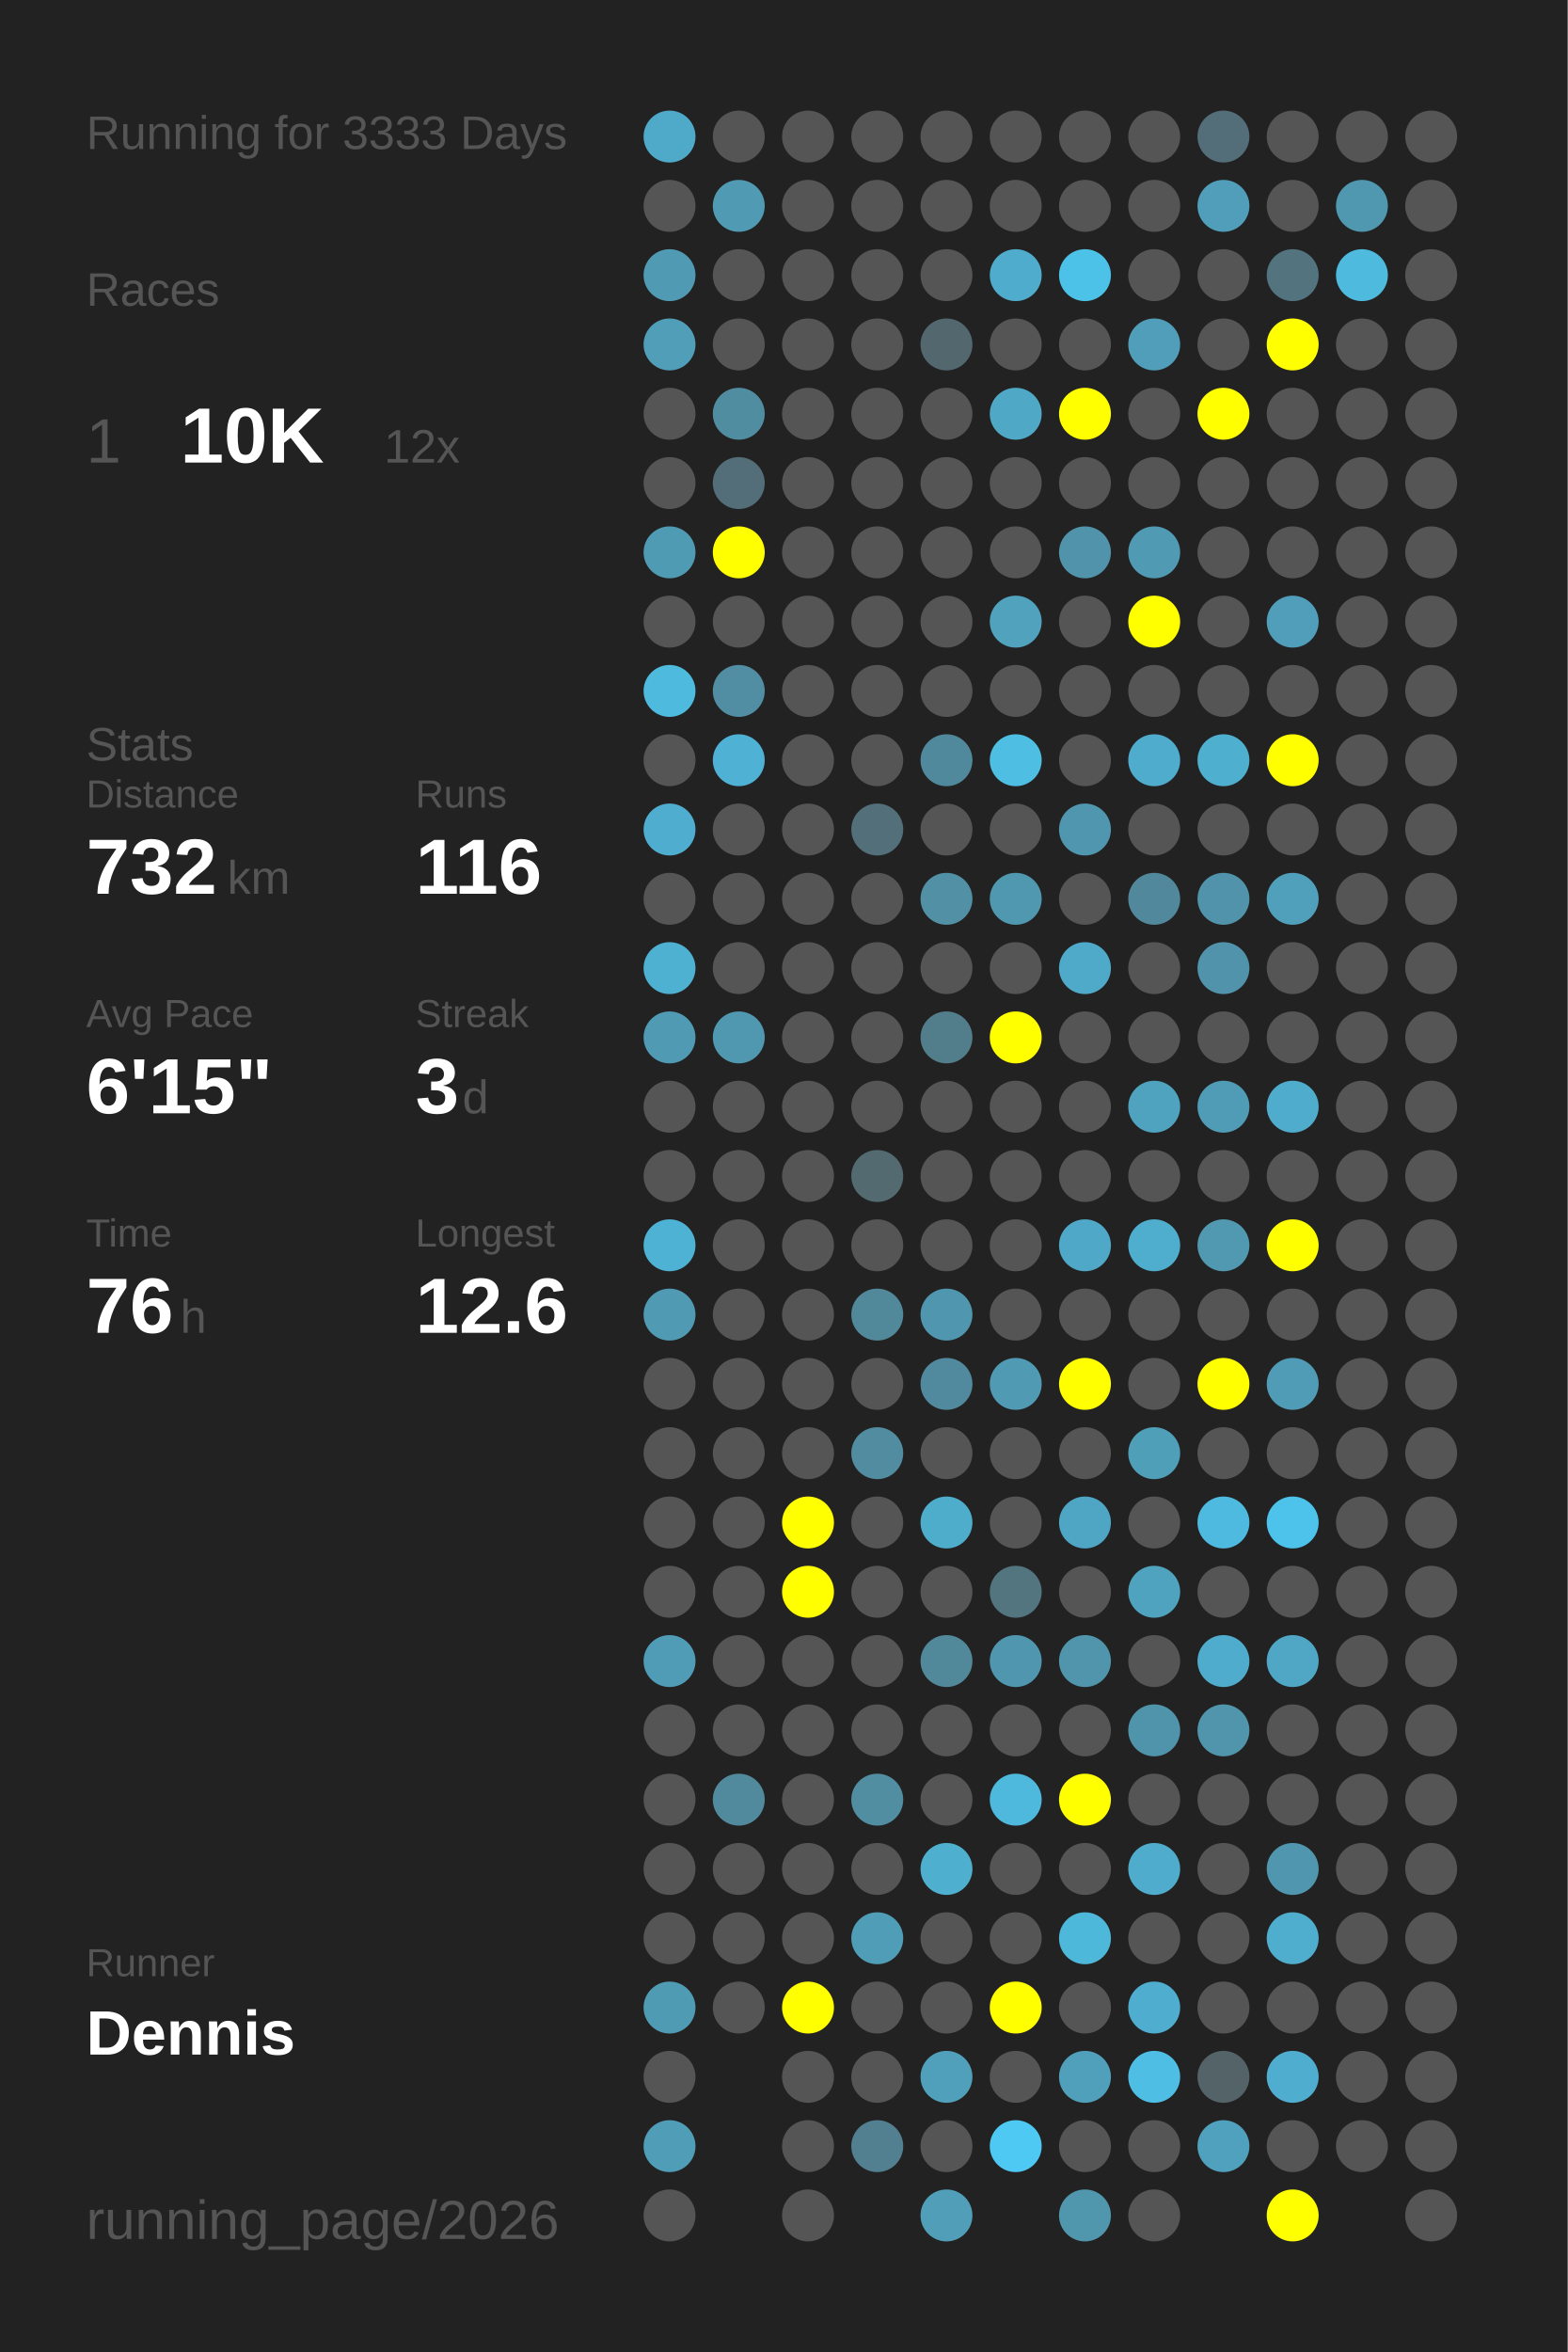
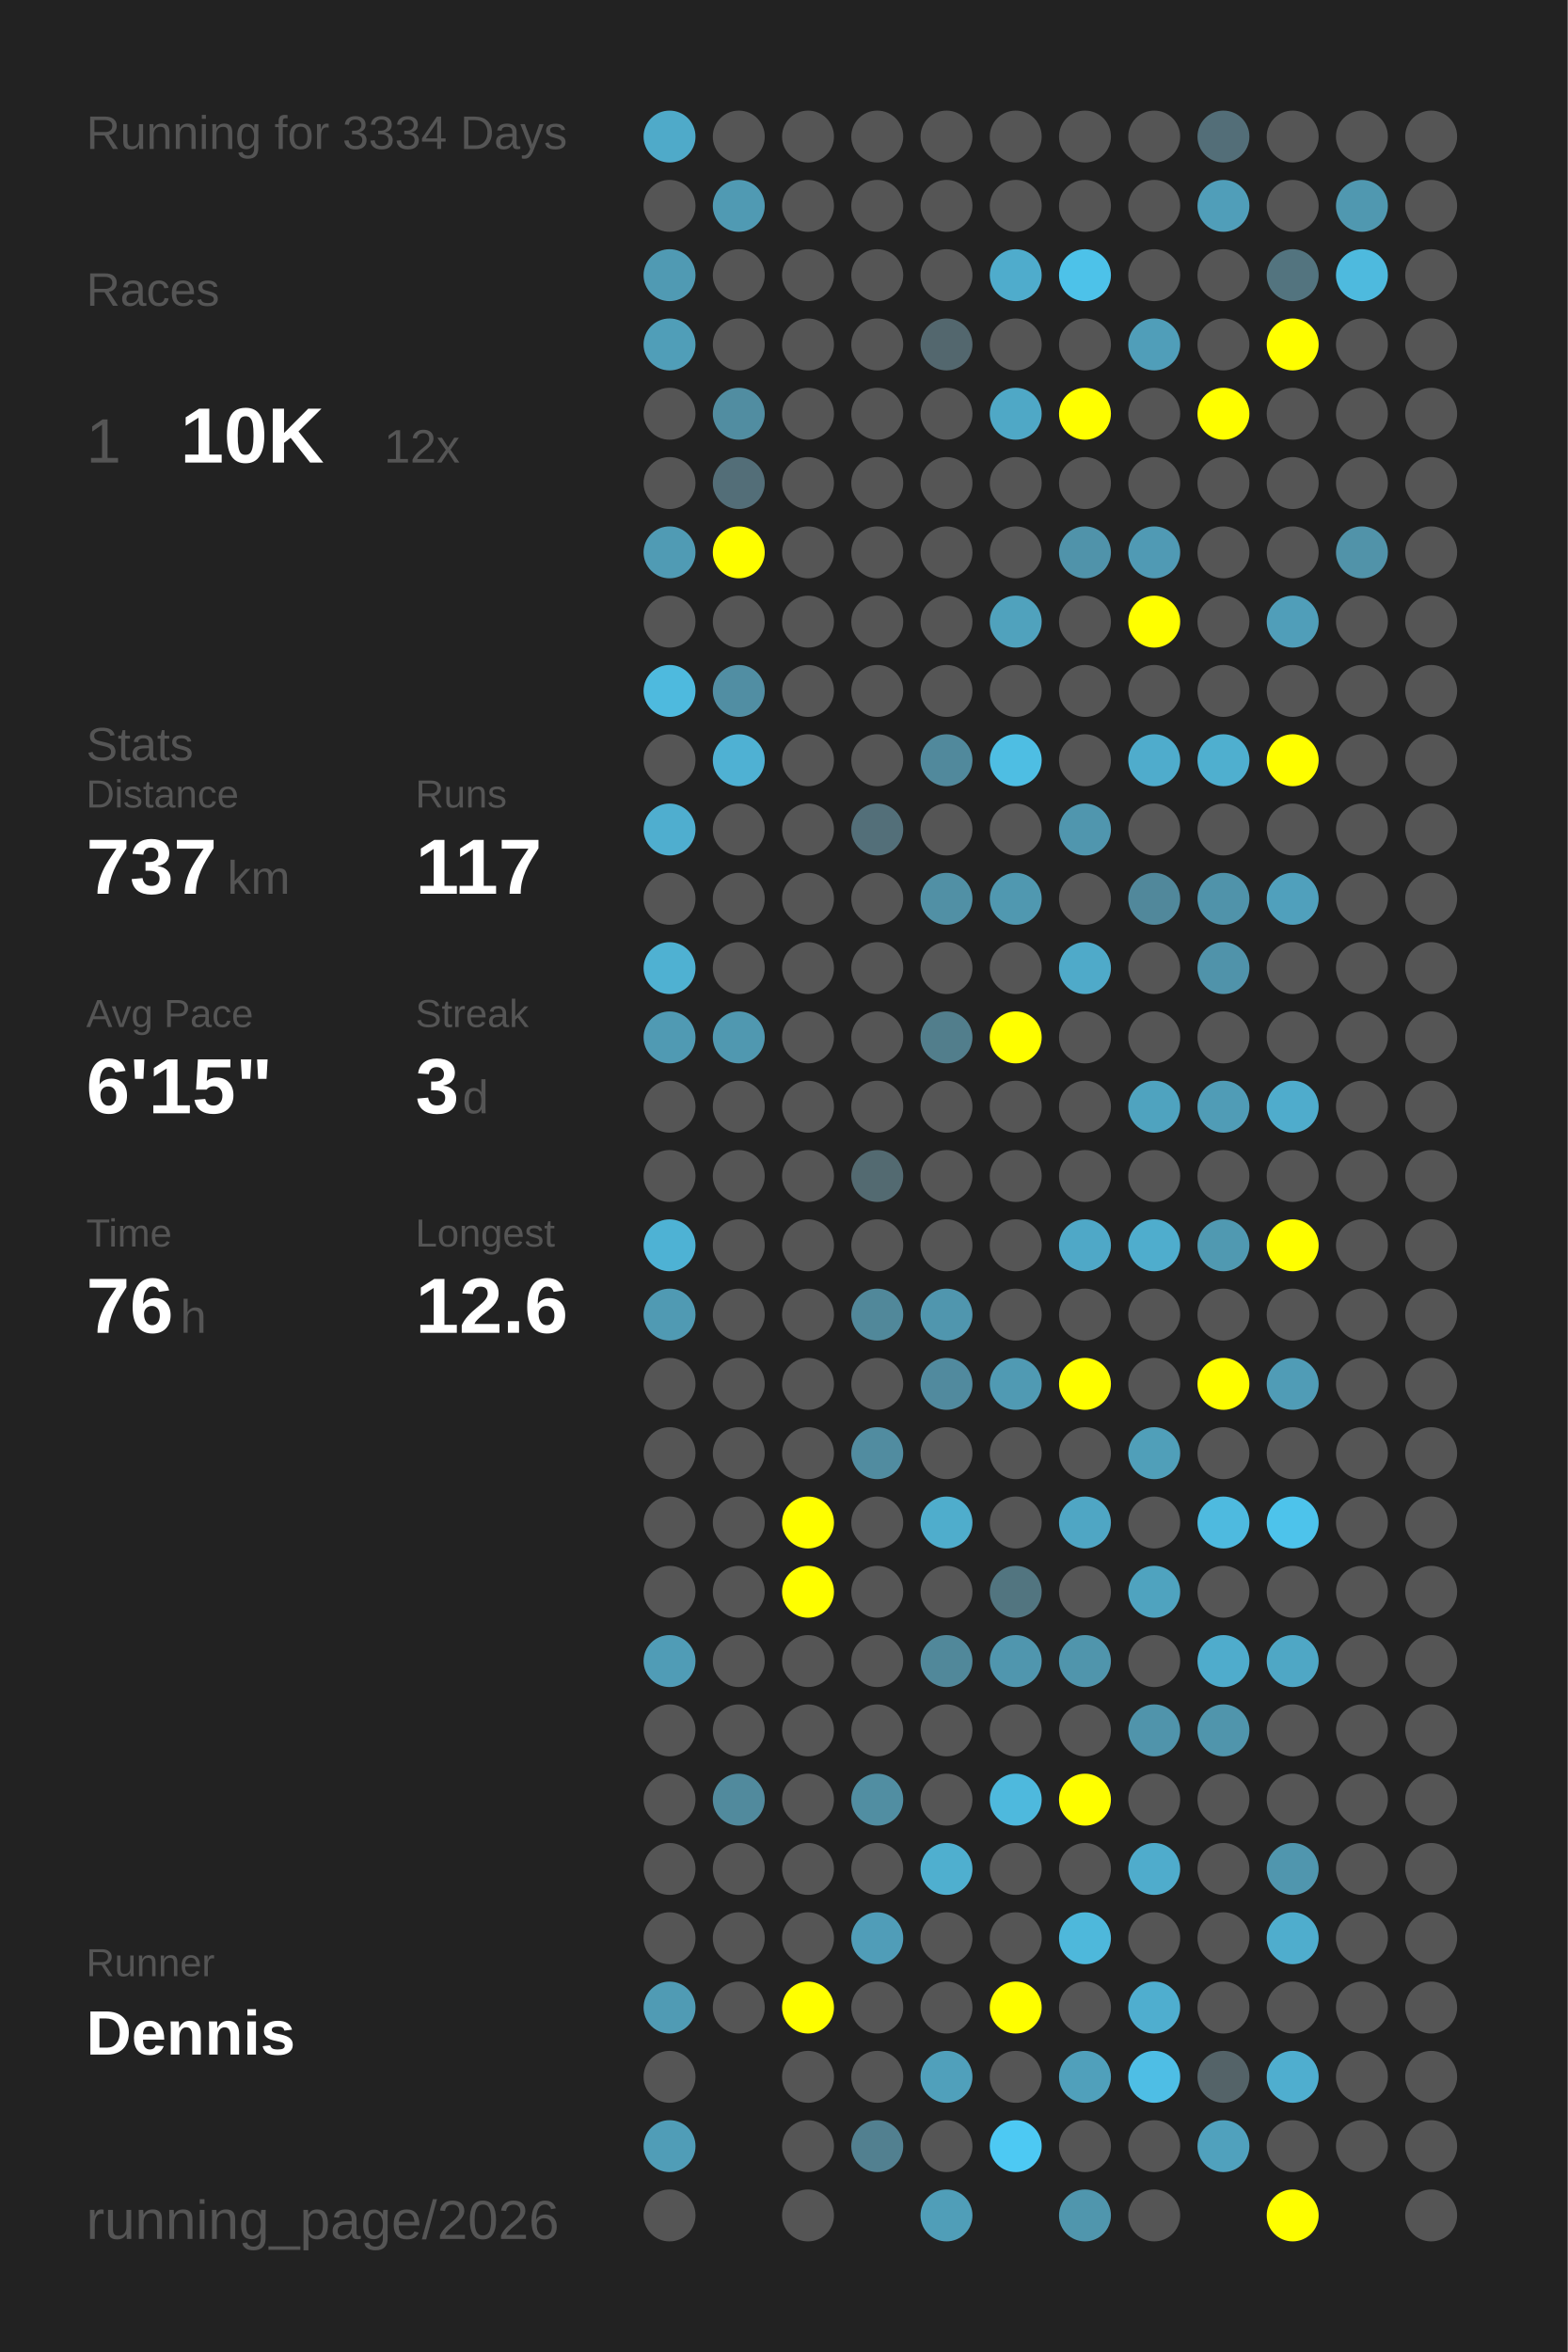
<svg xmlns="http://www.w3.org/2000/svg" baseProfile="full" height="300mm" version="1.1" viewBox="0,0,200,300" width="200mm">
  <defs />
  <rect fill="#222222" height="300" width="200" x="0" y="0" />
-   <text fill="#555555" style="font-size:6px; font-family:Arial;" x="11" y="19">Running for 3333 Days</text>
+   <text fill="#555555" style="font-size:6px; font-family:Arial;" x="11" y="19">Running for 3334 Days</text>
  <text fill="#555555" style="font-size:6px; font-family:Arial;" x="11" y="39">Races</text>
  <text fill="#555555" style="font-size:8px; font-family:Arial;" x="11" y="59">1</text>
  <text fill="#FFFFFF" style="font-size:10px; font-family:Arial; font-weight:bold;" x="23" y="59">10K</text>
  <text fill="#555555" style="font-size:6px; font-family:Arial;" x="49" y="59">12x</text>
  <text fill="#555555" style="font-size:6px; font-family:Arial;" x="11" y="97">Stats</text>
  <text fill="#555555" style="font-size:5px; font-family:Arial;" x="11" y="103">Distance</text>
-   <text fill="#FFFFFF" style="font-size:10px; font-family:Arial; font-weight:bold;" x="11" y="114">732</text>
+   <text fill="#FFFFFF" style="font-size:10px; font-family:Arial; font-weight:bold;" x="11" y="114">737</text>
  <text fill="#555555" style="font-size:6px; font-family:Arial;" x="29" y="114">km</text>
  <text fill="#555555" style="font-size:5px; font-family:Arial;" x="53" y="103">Runs</text>
-   <text fill="#FFFFFF" style="font-size:10px; font-family:Arial; font-weight:bold;" x="53" y="114">116</text>
+   <text fill="#FFFFFF" style="font-size:10px; font-family:Arial; font-weight:bold;" x="53" y="114">117</text>
  <text fill="#555555" style="font-size:5px; font-family:Arial;" x="11" y="131">Avg Pace</text>
  <text fill="#FFFFFF" style="font-size:10px; font-family:Arial; font-weight:bold;" x="11" y="142">6'15"</text>
  <text fill="#555555" style="font-size:5px; font-family:Arial;" x="53" y="131">Streak</text>
  <text fill="#FFFFFF" style="font-size:10px; font-family:Arial; font-weight:bold;" x="53" y="142">3</text>
  <text fill="#555555" style="font-size:6px; font-family:Arial;" x="59" y="142">d</text>
  <text fill="#555555" style="font-size:5px; font-family:Arial;" x="11" y="159">Time</text>
  <text fill="#FFFFFF" style="font-size:10px; font-family:Arial; font-weight:bold;" x="11" y="170">76</text>
  <text fill="#555555" style="font-size:6px; font-family:Arial;" x="23" y="170">h</text>
  <text fill="#555555" style="font-size:5px; font-family:Arial;" x="53" y="159">Longest</text>
  <text fill="#FFFFFF" style="font-size:10px; font-family:Arial; font-weight:bold;" x="53" y="170">12.6</text>
  <text fill="#555555" style="font-size:5px; font-family:Arial;" x="11" y="252.065">Runner</text>
  <text fill="#FFFFFF" style="font-size:8px; font-family:Arial; font-weight:bold;" x="11" y="262.065">Dennis</text>
  <text fill="#555555" style="font-size:7px; font-family:Arial;" x="11" y="285.581">running_page/2026</text>
  <circle cx="85.417" cy="17.419" fill="#4faac9" r="3.312" />
  <circle cx="85.417" cy="26.258" fill="#555555" r="3.312" />
  <circle cx="85.417" cy="35.097" fill="#509ab3" r="3.312" />
  <circle cx="85.417" cy="43.935" fill="#509eb8" r="3.312" />
  <circle cx="85.417" cy="52.774" fill="#555555" r="3.312" />
  <circle cx="85.417" cy="61.613" fill="#555555" r="3.312" />
  <circle cx="85.417" cy="70.452" fill="#509bb4" r="3.312" />
  <circle cx="85.417" cy="79.29" fill="#555555" r="3.312" />
  <circle cx="85.417" cy="88.129" fill="#4ebade" r="3.312" />
  <circle cx="85.417" cy="96.968" fill="#555555" r="3.312" />
  <circle cx="85.417" cy="105.806" fill="#4faecf" r="3.312" />
  <circle cx="85.417" cy="114.645" fill="#555555" r="3.312" />
  <circle cx="85.417" cy="123.484" fill="#4fb1d2" r="3.312" />
  <circle cx="85.417" cy="132.323" fill="#509ab3" r="3.312" />
  <circle cx="85.417" cy="141.161" fill="#555555" r="3.312" />
  <circle cx="85.417" cy="150" fill="#555555" r="3.312" />
  <circle cx="85.417" cy="158.839" fill="#4eb2d4" r="3.312" />
  <circle cx="85.417" cy="167.677" fill="#509ab3" r="3.312" />
  <circle cx="85.417" cy="176.516" fill="#555555" r="3.312" />
  <circle cx="85.417" cy="185.355" fill="#555555" r="3.312" />
  <circle cx="85.417" cy="194.194" fill="#555555" r="3.312" />
  <circle cx="85.417" cy="203.032" fill="#555555" r="3.312" />
  <circle cx="85.417" cy="211.871" fill="#509cb6" r="3.312" />
  <circle cx="85.417" cy="220.71" fill="#555555" r="3.312" />
  <circle cx="85.417" cy="229.548" fill="#555555" r="3.312" />
  <circle cx="85.417" cy="238.387" fill="#555555" r="3.312" />
  <circle cx="85.417" cy="247.226" fill="#555555" r="3.312" />
  <circle cx="85.417" cy="256.065" fill="#509bb4" r="3.312" />
  <circle cx="85.417" cy="264.903" fill="#555555" r="3.312" />
  <circle cx="85.417" cy="273.742" fill="#509db7" r="3.312" />
  <circle cx="85.417" cy="282.581" fill="#555555" r="3.312" />
  <circle cx="94.25" cy="17.419" fill="#555555" r="3.312" />
  <circle cx="94.25" cy="26.258" fill="#509ab3" r="3.312" />
  <circle cx="94.25" cy="35.097" fill="#555555" r="3.312" />
  <circle cx="94.25" cy="43.935" fill="#555555" r="3.312" />
  <circle cx="94.25" cy="52.774" fill="#518da1" r="3.312" />
  <circle cx="94.25" cy="61.613" fill="#536e78" r="3.312" />
  <circle cx="94.25" cy="70.452" fill="#FFFF00" r="3.312" />
  <circle cx="94.25" cy="79.29" fill="#555555" r="3.312" />
  <circle cx="94.25" cy="88.129" fill="#518ea3" r="3.312" />
  <circle cx="94.25" cy="96.968" fill="#4fb1d3" r="3.312" />
  <circle cx="94.25" cy="105.806" fill="#555555" r="3.312" />
  <circle cx="94.25" cy="114.645" fill="#555555" r="3.312" />
  <circle cx="94.25" cy="123.484" fill="#555555" r="3.312" />
  <circle cx="94.25" cy="132.323" fill="#5098b0" r="3.312" />
  <circle cx="94.25" cy="141.161" fill="#555555" r="3.312" />
  <circle cx="94.25" cy="150" fill="#555555" r="3.312" />
  <circle cx="94.25" cy="158.839" fill="#555555" r="3.312" />
  <circle cx="94.25" cy="167.677" fill="#555555" r="3.312" />
  <circle cx="94.25" cy="176.516" fill="#555555" r="3.312" />
  <circle cx="94.25" cy="185.355" fill="#555555" r="3.312" />
  <circle cx="94.25" cy="194.194" fill="#555555" r="3.312" />
  <circle cx="94.25" cy="203.032" fill="#555555" r="3.312" />
  <circle cx="94.25" cy="211.871" fill="#555555" r="3.312" />
  <circle cx="94.25" cy="220.71" fill="#555555" r="3.312" />
  <circle cx="94.25" cy="229.548" fill="#518a9d" r="3.312" />
  <circle cx="94.25" cy="238.387" fill="#555555" r="3.312" />
  <circle cx="94.25" cy="247.226" fill="#555555" r="3.312" />
  <circle cx="94.25" cy="256.065" fill="#555555" r="3.312" />
  <circle cx="103.083" cy="17.419" fill="#555555" r="3.312" />
  <circle cx="103.083" cy="26.258" fill="#555555" r="3.312" />
  <circle cx="103.083" cy="35.097" fill="#555555" r="3.312" />
  <circle cx="103.083" cy="43.935" fill="#555555" r="3.312" />
  <circle cx="103.083" cy="52.774" fill="#555555" r="3.312" />
  <circle cx="103.083" cy="61.613" fill="#555555" r="3.312" />
  <circle cx="103.083" cy="70.452" fill="#555555" r="3.312" />
  <circle cx="103.083" cy="79.29" fill="#555555" r="3.312" />
  <circle cx="103.083" cy="88.129" fill="#555555" r="3.312" />
  <circle cx="103.083" cy="96.968" fill="#555555" r="3.312" />
  <circle cx="103.083" cy="105.806" fill="#555555" r="3.312" />
  <circle cx="103.083" cy="114.645" fill="#555555" r="3.312" />
  <circle cx="103.083" cy="123.484" fill="#555555" r="3.312" />
  <circle cx="103.083" cy="132.323" fill="#555555" r="3.312" />
  <circle cx="103.083" cy="141.161" fill="#555555" r="3.312" />
  <circle cx="103.083" cy="150" fill="#555555" r="3.312" />
  <circle cx="103.083" cy="158.839" fill="#555555" r="3.312" />
  <circle cx="103.083" cy="167.677" fill="#555555" r="3.312" />
  <circle cx="103.083" cy="176.516" fill="#555555" r="3.312" />
  <circle cx="103.083" cy="185.355" fill="#555555" r="3.312" />
  <circle cx="103.083" cy="194.194" fill="#FFFF00" r="3.312" />
  <circle cx="103.083" cy="203.032" fill="#FFFF00" r="3.312" />
  <circle cx="103.083" cy="211.871" fill="#555555" r="3.312" />
  <circle cx="103.083" cy="220.71" fill="#555555" r="3.312" />
  <circle cx="103.083" cy="229.548" fill="#555555" r="3.312" />
  <circle cx="103.083" cy="238.387" fill="#555555" r="3.312" />
  <circle cx="103.083" cy="247.226" fill="#555555" r="3.312" />
  <circle cx="103.083" cy="256.065" fill="#FFFF00" r="3.312" />
  <circle cx="103.083" cy="264.903" fill="#555555" r="3.312" />
  <circle cx="103.083" cy="273.742" fill="#555555" r="3.312" />
  <circle cx="103.083" cy="282.581" fill="#555555" r="3.312" />
  <circle cx="111.917" cy="17.419" fill="#555555" r="3.312" />
  <circle cx="111.917" cy="26.258" fill="#555555" r="3.312" />
  <circle cx="111.917" cy="35.097" fill="#555555" r="3.312" />
  <circle cx="111.917" cy="43.935" fill="#555555" r="3.312" />
  <circle cx="111.917" cy="52.774" fill="#555555" r="3.312" />
  <circle cx="111.917" cy="61.613" fill="#555555" r="3.312" />
  <circle cx="111.917" cy="70.452" fill="#555555" r="3.312" />
  <circle cx="111.917" cy="79.29" fill="#555555" r="3.312" />
  <circle cx="111.917" cy="88.129" fill="#555555" r="3.312" />
  <circle cx="111.917" cy="96.968" fill="#555555" r="3.312" />
  <circle cx="111.917" cy="105.806" fill="#536f79" r="3.312" />
  <circle cx="111.917" cy="114.645" fill="#555555" r="3.312" />
  <circle cx="111.917" cy="123.484" fill="#555555" r="3.312" />
  <circle cx="111.917" cy="132.323" fill="#555555" r="3.312" />
  <circle cx="111.917" cy="141.161" fill="#555555" r="3.312" />
  <circle cx="111.917" cy="150" fill="#536a71" r="3.312" />
  <circle cx="111.917" cy="158.839" fill="#555555" r="3.312" />
  <circle cx="111.917" cy="167.677" fill="#51889a" r="3.312" />
  <circle cx="111.917" cy="176.516" fill="#555555" r="3.312" />
  <circle cx="111.917" cy="185.355" fill="#518ca0" r="3.312" />
  <circle cx="111.917" cy="194.194" fill="#555555" r="3.312" />
  <circle cx="111.917" cy="203.032" fill="#555555" r="3.312" />
  <circle cx="111.917" cy="211.871" fill="#555555" r="3.312" />
  <circle cx="111.917" cy="220.71" fill="#555555" r="3.312" />
  <circle cx="111.917" cy="229.548" fill="#518ea2" r="3.312" />
  <circle cx="111.917" cy="238.387" fill="#555555" r="3.312" />
  <circle cx="111.917" cy="247.226" fill="#509db8" r="3.312" />
  <circle cx="111.917" cy="256.065" fill="#555555" r="3.312" />
  <circle cx="111.917" cy="264.903" fill="#555555" r="3.312" />
  <circle cx="111.917" cy="273.742" fill="#528090" r="3.312" />
  <circle cx="120.75" cy="17.419" fill="#555555" r="3.312" />
  <circle cx="120.75" cy="26.258" fill="#555555" r="3.312" />
  <circle cx="120.75" cy="35.097" fill="#555555" r="3.312" />
  <circle cx="120.75" cy="43.935" fill="#53676e" r="3.312" />
  <circle cx="120.75" cy="52.774" fill="#555555" r="3.312" />
  <circle cx="120.75" cy="61.613" fill="#555555" r="3.312" />
  <circle cx="120.75" cy="70.452" fill="#555555" r="3.312" />
  <circle cx="120.75" cy="79.29" fill="#555555" r="3.312" />
  <circle cx="120.75" cy="88.129" fill="#555555" r="3.312" />
  <circle cx="120.75" cy="96.968" fill="#51899c" r="3.312" />
  <circle cx="120.75" cy="105.806" fill="#555555" r="3.312" />
  <circle cx="120.75" cy="114.645" fill="#5190a5" r="3.312" />
  <circle cx="120.75" cy="123.484" fill="#555555" r="3.312" />
  <circle cx="120.75" cy="132.323" fill="#527e8c" r="3.312" />
  <circle cx="120.75" cy="141.161" fill="#555555" r="3.312" />
  <circle cx="120.75" cy="150" fill="#555555" r="3.312" />
  <circle cx="120.75" cy="158.839" fill="#555555" r="3.312" />
  <circle cx="120.75" cy="167.677" fill="#5096ae" r="3.312" />
  <circle cx="120.75" cy="176.516" fill="#518a9e" r="3.312" />
  <circle cx="120.75" cy="185.355" fill="#555555" r="3.312" />
  <circle cx="120.75" cy="194.194" fill="#4fadcc" r="3.312" />
  <circle cx="120.75" cy="203.032" fill="#555555" r="3.312" />
  <circle cx="120.75" cy="211.871" fill="#51889a" r="3.312" />
  <circle cx="120.75" cy="220.71" fill="#555555" r="3.312" />
  <circle cx="120.75" cy="229.548" fill="#555555" r="3.312" />
  <circle cx="120.75" cy="238.387" fill="#4fafcf" r="3.312" />
  <circle cx="120.75" cy="247.226" fill="#555555" r="3.312" />
  <circle cx="120.75" cy="256.065" fill="#555555" r="3.312" />
  <circle cx="120.75" cy="264.903" fill="#50a0bb" r="3.312" />
  <circle cx="120.75" cy="273.742" fill="#555555" r="3.312" />
  <circle cx="120.75" cy="282.581" fill="#509eb8" r="3.312" />
  <circle cx="129.583" cy="17.419" fill="#555555" r="3.312" />
  <circle cx="129.583" cy="26.258" fill="#555555" r="3.312" />
  <circle cx="129.583" cy="35.097" fill="#4faccc" r="3.312" />
  <circle cx="129.583" cy="43.935" fill="#555555" r="3.312" />
  <circle cx="129.583" cy="52.774" fill="#4fa8c6" r="3.312" />
  <circle cx="129.583" cy="61.613" fill="#555555" r="3.312" />
  <circle cx="129.583" cy="70.452" fill="#555555" r="3.312" />
  <circle cx="129.583" cy="79.29" fill="#50a2bd" r="3.312" />
  <circle cx="129.583" cy="88.129" fill="#555555" r="3.312" />
  <circle cx="129.583" cy="96.968" fill="#4ebee3" r="3.312" />
  <circle cx="129.583" cy="105.806" fill="#555555" r="3.312" />
  <circle cx="129.583" cy="114.645" fill="#5098b0" r="3.312" />
  <circle cx="129.583" cy="123.484" fill="#555555" r="3.312" />
  <circle cx="129.583" cy="132.323" fill="#FFFF00" r="3.312" />
  <circle cx="129.583" cy="141.161" fill="#555555" r="3.312" />
  <circle cx="129.583" cy="150" fill="#555555" r="3.312" />
  <circle cx="129.583" cy="158.839" fill="#555555" r="3.312" />
  <circle cx="129.583" cy="167.677" fill="#555555" r="3.312" />
  <circle cx="129.583" cy="176.516" fill="#509ab3" r="3.312" />
  <circle cx="129.583" cy="185.355" fill="#555555" r="3.312" />
  <circle cx="129.583" cy="194.194" fill="#555555" r="3.312" />
  <circle cx="129.583" cy="203.032" fill="#527580" r="3.312" />
  <circle cx="129.583" cy="211.871" fill="#5096ae" r="3.312" />
  <circle cx="129.583" cy="220.71" fill="#555555" r="3.312" />
  <circle cx="129.583" cy="229.548" fill="#4eb9dd" r="3.312" />
  <circle cx="129.583" cy="238.387" fill="#555555" r="3.312" />
  <circle cx="129.583" cy="247.226" fill="#555555" r="3.312" />
  <circle cx="129.583" cy="256.065" fill="#FFFF00" r="3.312" />
  <circle cx="129.583" cy="264.903" fill="#555555" r="3.312" />
  <circle cx="129.583" cy="273.742" fill="#4dc9f3" r="3.312" />
  <circle cx="138.417" cy="17.419" fill="#555555" r="3.312" />
  <circle cx="138.417" cy="26.258" fill="#555555" r="3.312" />
  <circle cx="138.417" cy="35.097" fill="#4dc2e9" r="3.312" />
  <circle cx="138.417" cy="43.935" fill="#555555" r="3.312" />
  <circle cx="138.417" cy="52.774" fill="#FFFF00" r="3.312" />
  <circle cx="138.417" cy="61.613" fill="#555555" r="3.312" />
  <circle cx="138.417" cy="70.452" fill="#5093aa" r="3.312" />
  <circle cx="138.417" cy="79.29" fill="#555555" r="3.312" />
  <circle cx="138.417" cy="88.129" fill="#555555" r="3.312" />
  <circle cx="138.417" cy="96.968" fill="#555555" r="3.312" />
  <circle cx="138.417" cy="105.806" fill="#5096ae" r="3.312" />
  <circle cx="138.417" cy="114.645" fill="#555555" r="3.312" />
  <circle cx="138.417" cy="123.484" fill="#4faac9" r="3.312" />
  <circle cx="138.417" cy="132.323" fill="#555555" r="3.312" />
  <circle cx="138.417" cy="141.161" fill="#555555" r="3.312" />
  <circle cx="138.417" cy="150" fill="#555555" r="3.312" />
  <circle cx="138.417" cy="158.839" fill="#4fa8c7" r="3.312" />
  <circle cx="138.417" cy="167.677" fill="#555555" r="3.312" />
  <circle cx="138.417" cy="176.516" fill="#FFFF00" r="3.312" />
  <circle cx="138.417" cy="185.355" fill="#555555" r="3.312" />
  <circle cx="138.417" cy="194.194" fill="#4fa6c4" r="3.312" />
  <circle cx="138.417" cy="203.032" fill="#555555" r="3.312" />
  <circle cx="138.417" cy="211.871" fill="#5095ac" r="3.312" />
  <circle cx="138.417" cy="220.71" fill="#555555" r="3.312" />
  <circle cx="138.417" cy="229.548" fill="#FFFF00" r="3.312" />
  <circle cx="138.417" cy="238.387" fill="#555555" r="3.312" />
  <circle cx="138.417" cy="247.226" fill="#4eb8db" r="3.312" />
  <circle cx="138.417" cy="256.065" fill="#555555" r="3.312" />
  <circle cx="138.417" cy="264.903" fill="#50a0bb" r="3.312" />
  <circle cx="138.417" cy="273.742" fill="#555555" r="3.312" />
  <circle cx="138.417" cy="282.581" fill="#5096ad" r="3.312" />
  <circle cx="147.25" cy="17.419" fill="#555555" r="3.312" />
  <circle cx="147.25" cy="26.258" fill="#555555" r="3.312" />
  <circle cx="147.25" cy="35.097" fill="#555555" r="3.312" />
  <circle cx="147.25" cy="43.935" fill="#509eb9" r="3.312" />
  <circle cx="147.25" cy="52.774" fill="#555555" r="3.312" />
  <circle cx="147.25" cy="61.613" fill="#555555" r="3.312" />
  <circle cx="147.25" cy="70.452" fill="#509ab4" r="3.312" />
  <circle cx="147.25" cy="79.29" fill="#FFFF00" r="3.312" />
  <circle cx="147.25" cy="88.129" fill="#555555" r="3.312" />
  <circle cx="147.25" cy="96.968" fill="#4faccc" r="3.312" />
  <circle cx="147.25" cy="105.806" fill="#555555" r="3.312" />
  <circle cx="147.25" cy="114.645" fill="#51889b" r="3.312" />
  <circle cx="147.25" cy="123.484" fill="#555555" r="3.312" />
  <circle cx="147.25" cy="132.323" fill="#555555" r="3.312" />
  <circle cx="147.25" cy="141.161" fill="#4fa3bf" r="3.312" />
  <circle cx="147.25" cy="150" fill="#555555" r="3.312" />
  <circle cx="147.25" cy="158.839" fill="#4fadcd" r="3.312" />
  <circle cx="147.25" cy="167.677" fill="#555555" r="3.312" />
  <circle cx="147.25" cy="176.516" fill="#555555" r="3.312" />
  <circle cx="147.25" cy="185.355" fill="#509fb9" r="3.312" />
  <circle cx="147.25" cy="194.194" fill="#555555" r="3.312" />
  <circle cx="147.25" cy="203.032" fill="#4fa3bf" r="3.312" />
  <circle cx="147.25" cy="211.871" fill="#555555" r="3.312" />
  <circle cx="147.25" cy="220.71" fill="#5094ab" r="3.312" />
  <circle cx="147.25" cy="229.548" fill="#555555" r="3.312" />
  <circle cx="147.25" cy="238.387" fill="#4faccc" r="3.312" />
  <circle cx="147.25" cy="247.226" fill="#555555" r="3.312" />
  <circle cx="147.25" cy="256.065" fill="#4faecf" r="3.312" />
  <circle cx="147.25" cy="264.903" fill="#4ebee5" r="3.312" />
  <circle cx="147.25" cy="273.742" fill="#555555" r="3.312" />
  <circle cx="147.25" cy="282.581" fill="#555555" r="3.312" />
  <circle cx="156.083" cy="17.419" fill="#536e78" r="3.312" />
  <circle cx="156.083" cy="26.258" fill="#509eb9" r="3.312" />
  <circle cx="156.083" cy="35.097" fill="#555555" r="3.312" />
  <circle cx="156.083" cy="43.935" fill="#555555" r="3.312" />
  <circle cx="156.083" cy="52.774" fill="#FFFF00" r="3.312" />
  <circle cx="156.083" cy="61.613" fill="#555555" r="3.312" />
  <circle cx="156.083" cy="70.452" fill="#555555" r="3.312" />
  <circle cx="156.083" cy="79.29" fill="#555555" r="3.312" />
  <circle cx="156.083" cy="88.129" fill="#555555" r="3.312" />
  <circle cx="156.083" cy="96.968" fill="#4fafcf" r="3.312" />
  <circle cx="156.083" cy="105.806" fill="#555555" r="3.312" />
  <circle cx="156.083" cy="114.645" fill="#5093aa" r="3.312" />
  <circle cx="156.083" cy="123.484" fill="#5093aa" r="3.312" />
  <circle cx="156.083" cy="132.323" fill="#555555" r="3.312" />
  <circle cx="156.083" cy="141.161" fill="#509cb6" r="3.312" />
  <circle cx="156.083" cy="150" fill="#555555" r="3.312" />
  <circle cx="156.083" cy="158.839" fill="#5099b1" r="3.312" />
  <circle cx="156.083" cy="167.677" fill="#555555" r="3.312" />
  <circle cx="156.083" cy="176.516" fill="#FFFF00" r="3.312" />
  <circle cx="156.083" cy="185.355" fill="#555555" r="3.312" />
  <circle cx="156.083" cy="194.194" fill="#4ebadf" r="3.312" />
  <circle cx="156.083" cy="203.032" fill="#555555" r="3.312" />
  <circle cx="156.083" cy="211.871" fill="#4faccc" r="3.312" />
  <circle cx="156.083" cy="220.71" fill="#5095ac" r="3.312" />
  <circle cx="156.083" cy="229.548" fill="#555555" r="3.312" />
  <circle cx="156.083" cy="238.387" fill="#555555" r="3.312" />
  <circle cx="156.083" cy="247.226" fill="#555555" r="3.312" />
  <circle cx="156.083" cy="256.065" fill="#555555" r="3.312" />
  <circle cx="156.083" cy="264.903" fill="#546368" r="3.312" />
  <circle cx="156.083" cy="273.742" fill="#50a1bd" r="3.312" />
  <circle cx="164.917" cy="17.419" fill="#555555" r="3.312" />
  <circle cx="164.917" cy="26.258" fill="#555555" r="3.312" />
  <circle cx="164.917" cy="35.097" fill="#53747f" r="3.312" />
  <circle cx="164.917" cy="43.935" fill="#FFFF00" r="3.312" />
  <circle cx="164.917" cy="52.774" fill="#555555" r="3.312" />
  <circle cx="164.917" cy="61.613" fill="#555555" r="3.312" />
  <circle cx="164.917" cy="70.452" fill="#555555" r="3.312" />
  <circle cx="164.917" cy="79.29" fill="#509eb9" r="3.312" />
  <circle cx="164.917" cy="88.129" fill="#555555" r="3.312" />
  <circle cx="164.917" cy="96.968" fill="#FFFF00" r="3.312" />
  <circle cx="164.917" cy="105.806" fill="#555555" r="3.312" />
  <circle cx="164.917" cy="114.645" fill="#50a0bc" r="3.312" />
  <circle cx="164.917" cy="123.484" fill="#555555" r="3.312" />
  <circle cx="164.917" cy="132.323" fill="#555555" r="3.312" />
  <circle cx="164.917" cy="141.161" fill="#4faccc" r="3.312" />
  <circle cx="164.917" cy="150" fill="#555555" r="3.312" />
  <circle cx="164.917" cy="158.839" fill="#FFFF00" r="3.312" />
  <circle cx="164.917" cy="167.677" fill="#555555" r="3.312" />
  <circle cx="164.917" cy="176.516" fill="#509cb6" r="3.312" />
  <circle cx="164.917" cy="185.355" fill="#555555" r="3.312" />
  <circle cx="164.917" cy="194.194" fill="#4dc3eb" r="3.312" />
  <circle cx="164.917" cy="203.032" fill="#555555" r="3.312" />
  <circle cx="164.917" cy="211.871" fill="#4fa7c5" r="3.312" />
  <circle cx="164.917" cy="220.71" fill="#555555" r="3.312" />
  <circle cx="164.917" cy="229.548" fill="#555555" r="3.312" />
  <circle cx="164.917" cy="238.387" fill="#5096ae" r="3.312" />
  <circle cx="164.917" cy="247.226" fill="#4fadcd" r="3.312" />
  <circle cx="164.917" cy="256.065" fill="#555555" r="3.312" />
  <circle cx="164.917" cy="264.903" fill="#4faecf" r="3.312" />
  <circle cx="164.917" cy="273.742" fill="#555555" r="3.312" />
  <circle cx="164.917" cy="282.581" fill="#FFFF00" r="3.312" />
  <circle cx="173.75" cy="17.419" fill="#555555" r="3.312" />
  <circle cx="173.75" cy="26.258" fill="#5098b0" r="3.312" />
  <circle cx="173.75" cy="35.097" fill="#4ebade" r="3.312" />
  <circle cx="173.75" cy="43.935" fill="#555555" r="3.312" />
  <circle cx="173.75" cy="52.774" fill="#555555" r="3.312" />
  <circle cx="173.75" cy="61.613" fill="#555555" r="3.312" />
-   <circle cx="173.75" cy="70.452" fill="#555555" r="3.312" />
+   <circle cx="173.75" cy="70.452" fill="#5193a9" r="3.312" />
  <circle cx="173.75" cy="79.29" fill="#555555" r="3.312" />
  <circle cx="173.75" cy="88.129" fill="#555555" r="3.312" />
  <circle cx="173.75" cy="96.968" fill="#555555" r="3.312" />
  <circle cx="173.75" cy="105.806" fill="#555555" r="3.312" />
  <circle cx="173.75" cy="114.645" fill="#555555" r="3.312" />
  <circle cx="173.75" cy="123.484" fill="#555555" r="3.312" />
  <circle cx="173.75" cy="132.323" fill="#555555" r="3.312" />
  <circle cx="173.75" cy="141.161" fill="#555555" r="3.312" />
  <circle cx="173.75" cy="150" fill="#555555" r="3.312" />
  <circle cx="173.75" cy="158.839" fill="#555555" r="3.312" />
  <circle cx="173.75" cy="167.677" fill="#555555" r="3.312" />
  <circle cx="173.75" cy="176.516" fill="#555555" r="3.312" />
  <circle cx="173.75" cy="185.355" fill="#555555" r="3.312" />
  <circle cx="173.75" cy="194.194" fill="#555555" r="3.312" />
  <circle cx="173.75" cy="203.032" fill="#555555" r="3.312" />
  <circle cx="173.75" cy="211.871" fill="#555555" r="3.312" />
  <circle cx="173.75" cy="220.71" fill="#555555" r="3.312" />
  <circle cx="173.75" cy="229.548" fill="#555555" r="3.312" />
  <circle cx="173.75" cy="238.387" fill="#555555" r="3.312" />
  <circle cx="173.75" cy="247.226" fill="#555555" r="3.312" />
  <circle cx="173.75" cy="256.065" fill="#555555" r="3.312" />
  <circle cx="173.75" cy="264.903" fill="#555555" r="3.312" />
  <circle cx="173.75" cy="273.742" fill="#555555" r="3.312" />
  <circle cx="182.583" cy="17.419" fill="#555555" r="3.312" />
  <circle cx="182.583" cy="26.258" fill="#555555" r="3.312" />
  <circle cx="182.583" cy="35.097" fill="#555555" r="3.312" />
  <circle cx="182.583" cy="43.935" fill="#555555" r="3.312" />
  <circle cx="182.583" cy="52.774" fill="#555555" r="3.312" />
  <circle cx="182.583" cy="61.613" fill="#555555" r="3.312" />
  <circle cx="182.583" cy="70.452" fill="#555555" r="3.312" />
  <circle cx="182.583" cy="79.29" fill="#555555" r="3.312" />
  <circle cx="182.583" cy="88.129" fill="#555555" r="3.312" />
  <circle cx="182.583" cy="96.968" fill="#555555" r="3.312" />
  <circle cx="182.583" cy="105.806" fill="#555555" r="3.312" />
  <circle cx="182.583" cy="114.645" fill="#555555" r="3.312" />
  <circle cx="182.583" cy="123.484" fill="#555555" r="3.312" />
  <circle cx="182.583" cy="132.323" fill="#555555" r="3.312" />
  <circle cx="182.583" cy="141.161" fill="#555555" r="3.312" />
  <circle cx="182.583" cy="150" fill="#555555" r="3.312" />
  <circle cx="182.583" cy="158.839" fill="#555555" r="3.312" />
  <circle cx="182.583" cy="167.677" fill="#555555" r="3.312" />
  <circle cx="182.583" cy="176.516" fill="#555555" r="3.312" />
  <circle cx="182.583" cy="185.355" fill="#555555" r="3.312" />
  <circle cx="182.583" cy="194.194" fill="#555555" r="3.312" />
  <circle cx="182.583" cy="203.032" fill="#555555" r="3.312" />
  <circle cx="182.583" cy="211.871" fill="#555555" r="3.312" />
  <circle cx="182.583" cy="220.71" fill="#555555" r="3.312" />
  <circle cx="182.583" cy="229.548" fill="#555555" r="3.312" />
  <circle cx="182.583" cy="238.387" fill="#555555" r="3.312" />
  <circle cx="182.583" cy="247.226" fill="#555555" r="3.312" />
  <circle cx="182.583" cy="256.065" fill="#555555" r="3.312" />
  <circle cx="182.583" cy="264.903" fill="#555555" r="3.312" />
  <circle cx="182.583" cy="273.742" fill="#555555" r="3.312" />
  <circle cx="182.583" cy="282.581" fill="#555555" r="3.312" />
</svg>
